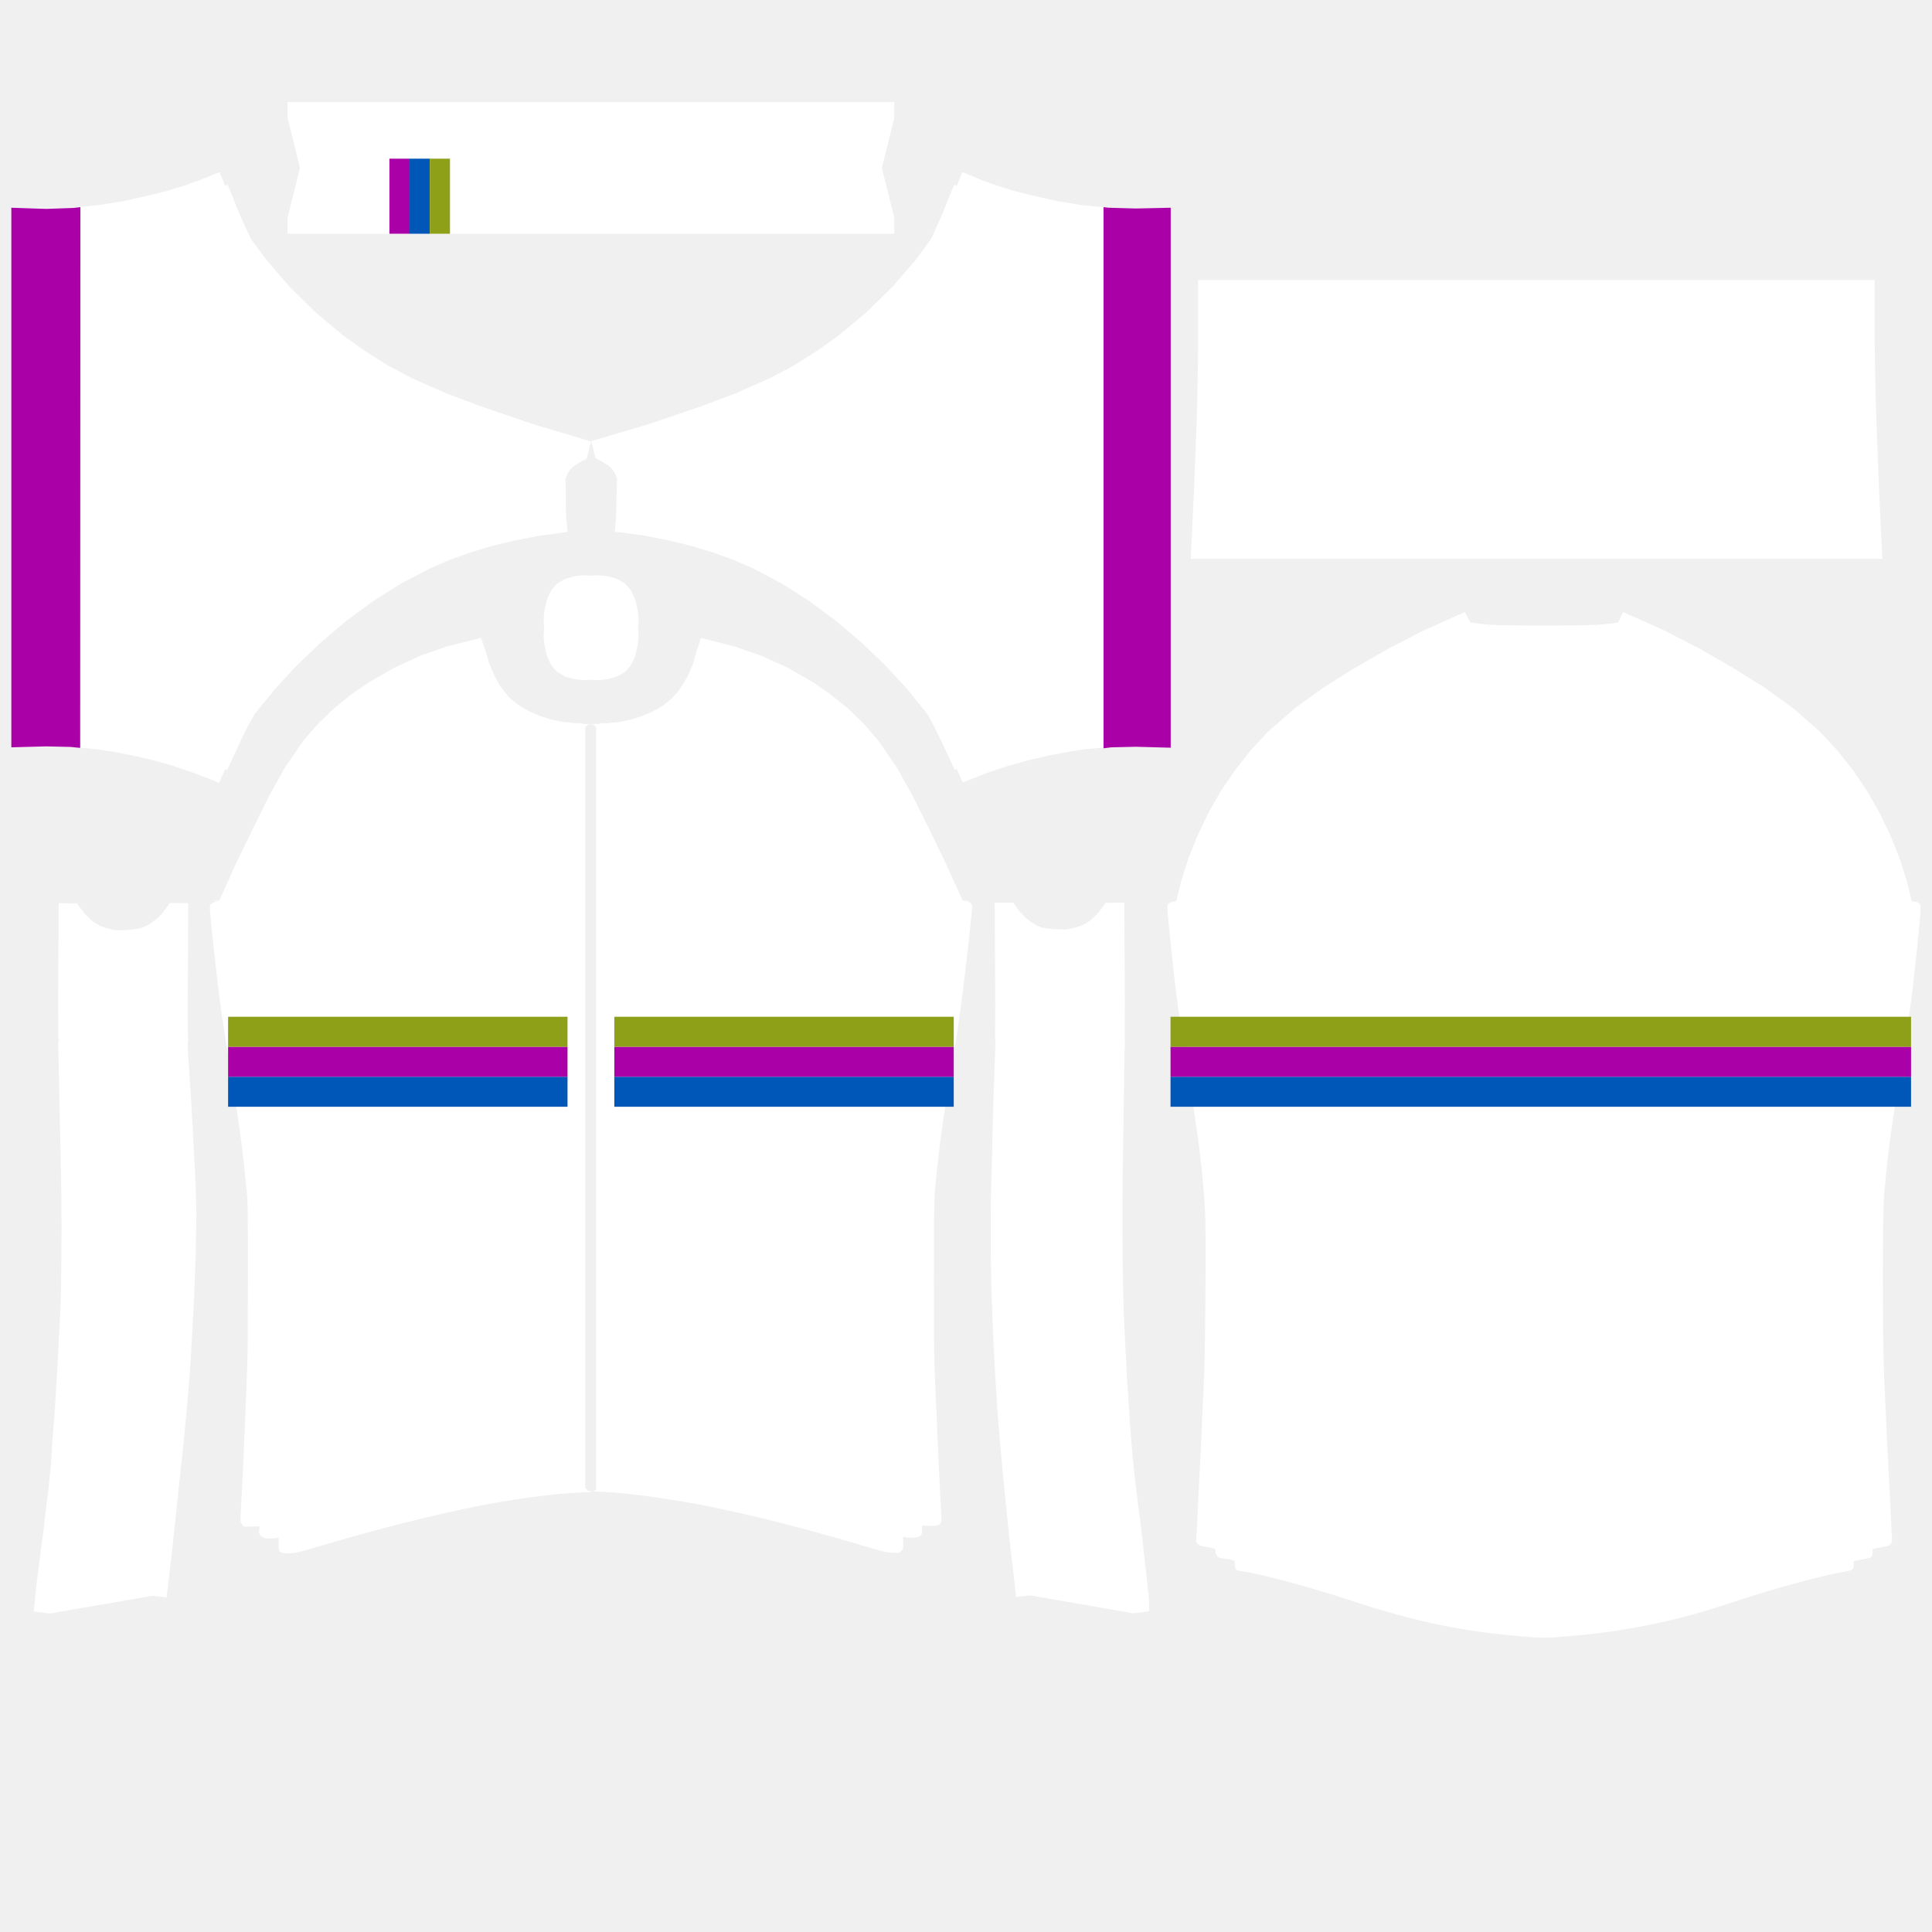
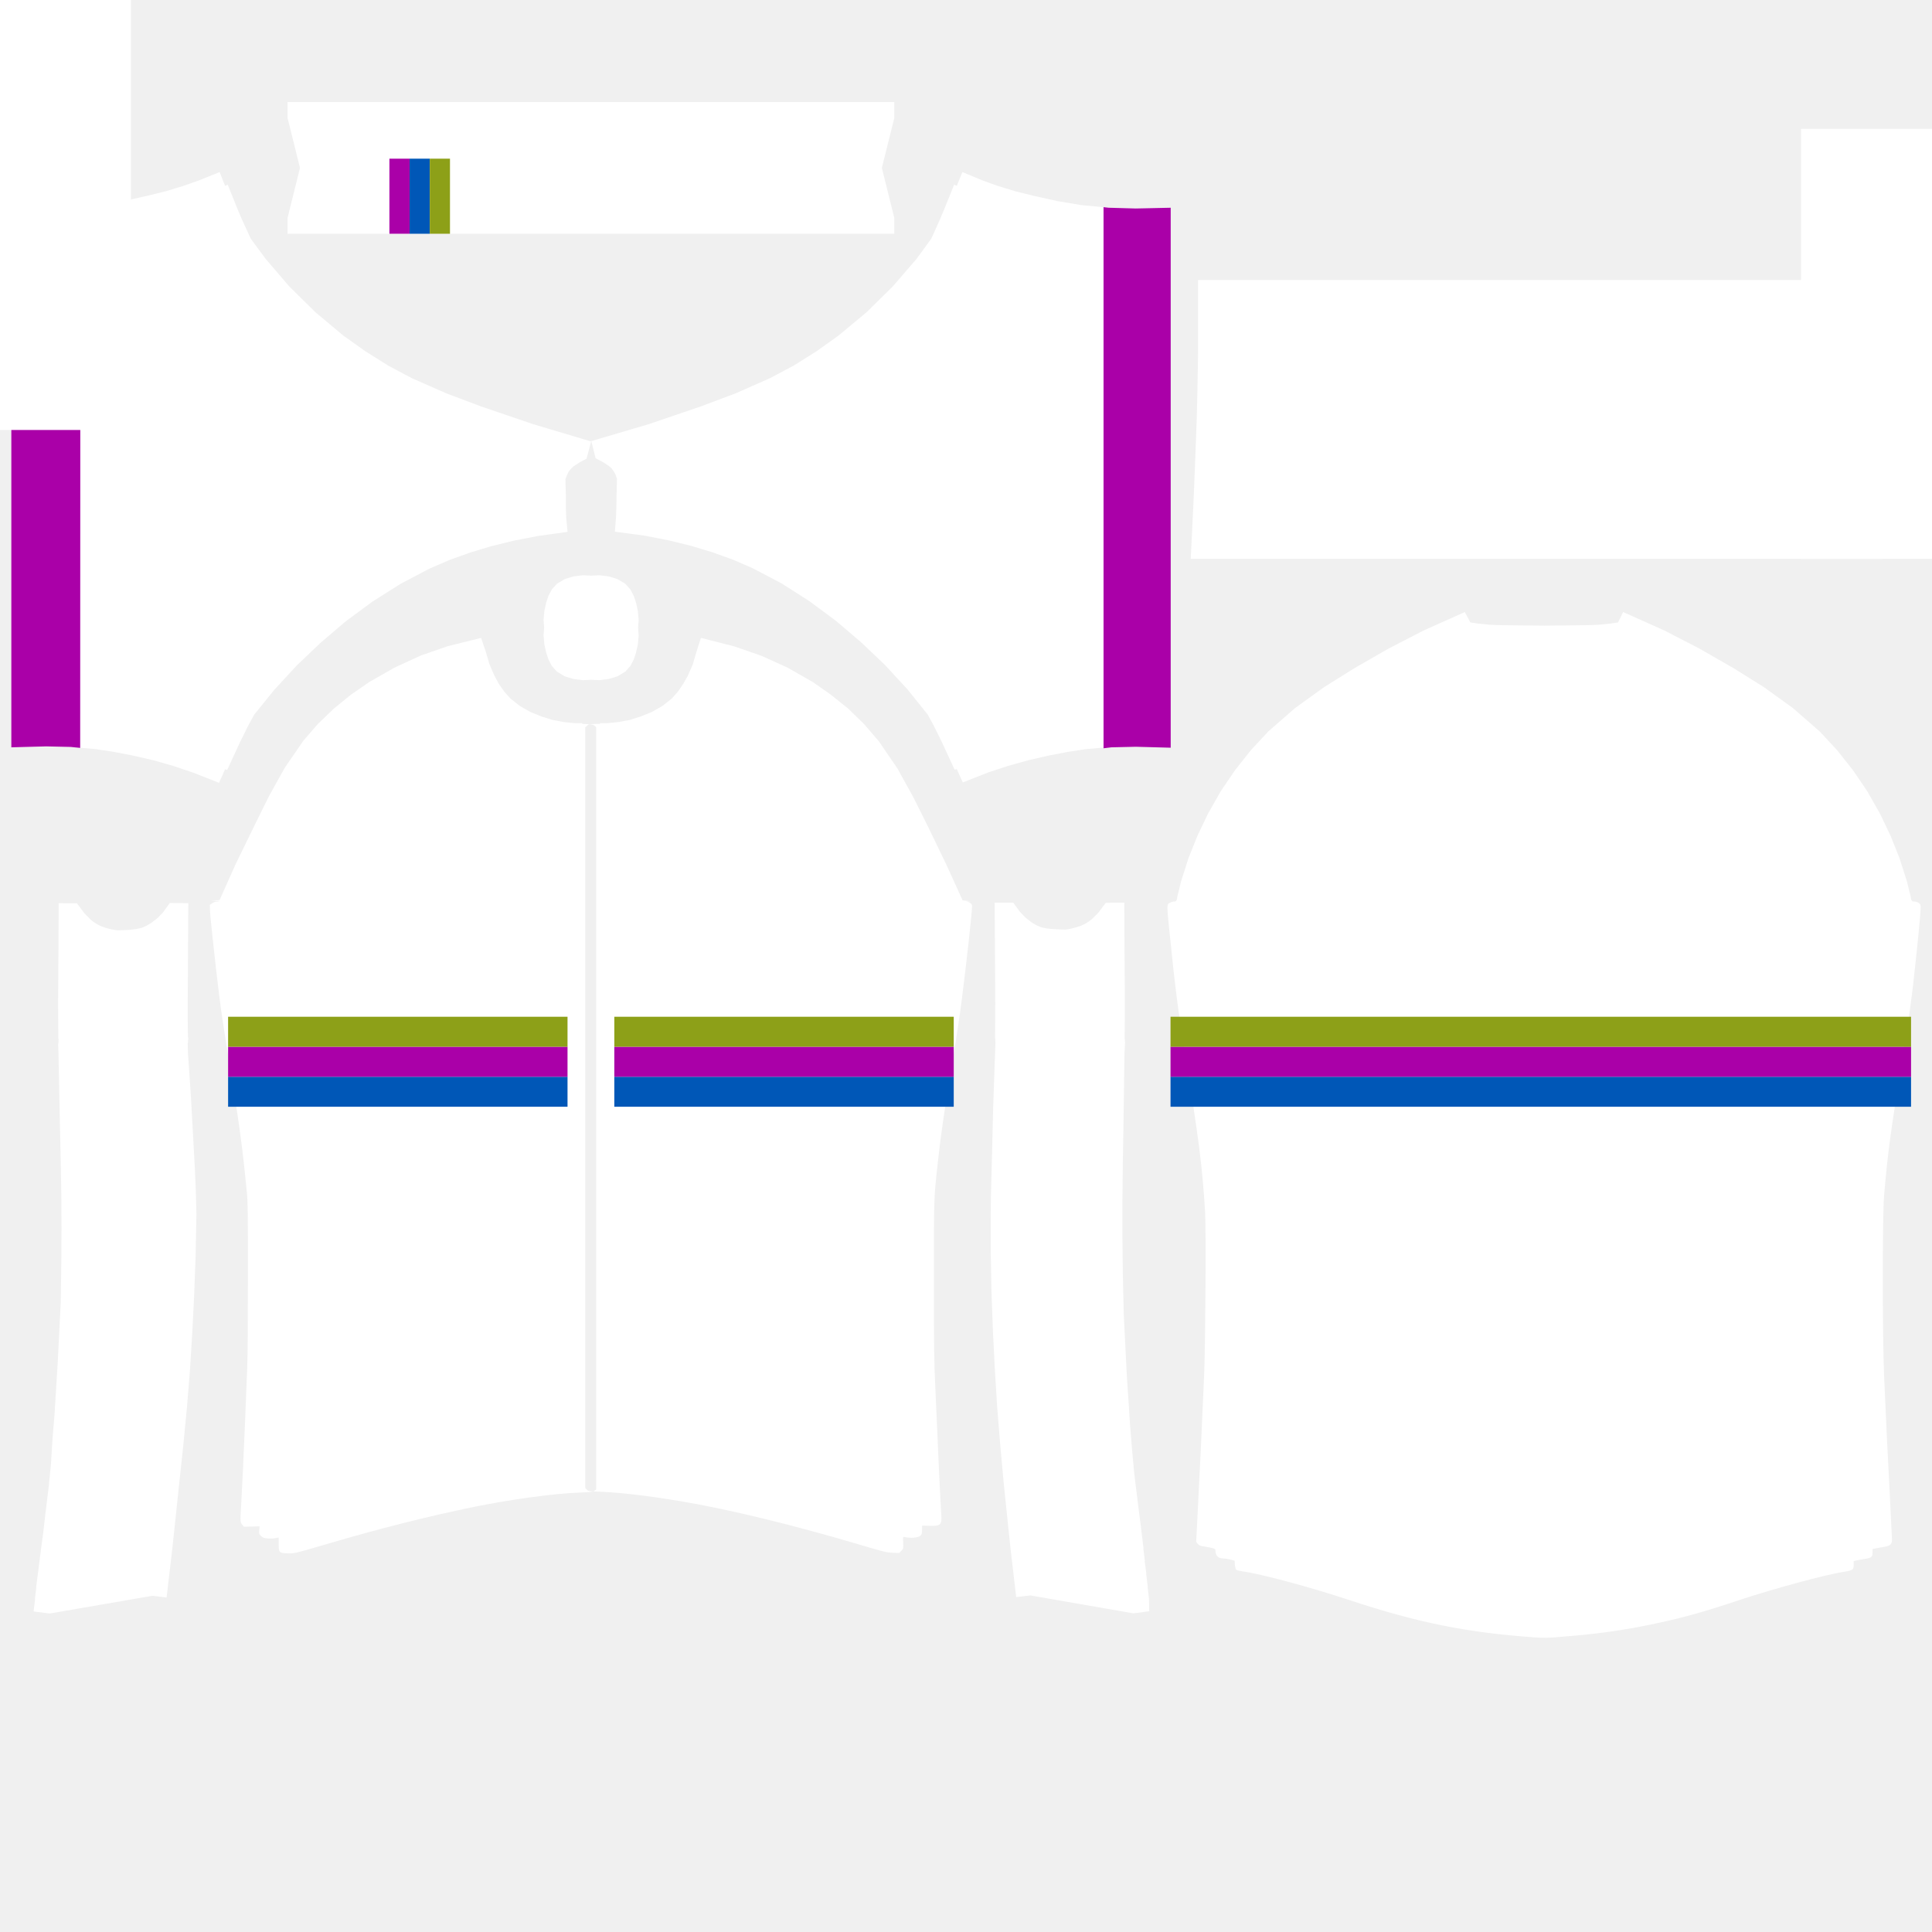
<svg xmlns="http://www.w3.org/2000/svg" version="1.1" id="Layer_1" x="0px" y="0px" viewBox="0 0 1024 1024" style="enable-background:new 0 0 1024 1024;" xml:space="preserve">
  <style type="text/css">
	.st0{fill:#FFFFFF;}
	.st1{fill:#0057B7;}
	.st2{fill:#AA00A8;}
	.st3{fill:#8DA018;}
</style>
-   <path id="base" class="st0" d="M515.2,479.9c0.3,1.2-3.2,32.9-5.4,49.6c-1.2,9.5-2.2,16.3-5.8,38.1c-4,24.5-5.3,34-6.9,48.1  c-2.2,20-2.1,18.1-2.1,61.9c0,36.3,0,42.4,0.8,59.1c1.4,32.9,2.6,58.7,3.1,66.1c0.4,5.5-0.4,6.1-6.4,5.9l-3.8-0.1v2.2  c0,1.9-0.1,2.4-0.8,3.1c-1.2,1.2-5.6,1.5-8.8,0.7c-0.5-0.1-0.5,0.4-0.4,3.1c0.1,3.2,0.1,3.2-1,4.3l-1.1,1.1L473,823  c-3.3-0.2-4.5-0.5-15.7-3.8c-35.8-10.7-71.6-19.4-96.4-23.5c-17.4-2.9-30.9-4.5-41.7-5c-2.2-0.1-3.7-0.2-4.9-0.2  c0.3-0.1,0.5-0.2,0.8-0.4l0.9-0.7v-404l-0.9-0.8c-0.5-0.4-1.1-0.6-2.6-0.7c0.6-0.1,1.6-0.2,3.4-0.2c0.7,0,1.4,0,2.1,0v-0.4h3.9  l5.9-0.6l5.9-1.1l5.8-1.8l6.1-2.5l5.6-3.2l4.9-3.9l3.2-3.6l2.8-4.1l2.5-4.4l2.6-6l1.9-6.5l2.4-7.5l17.7,4.5l14.4,5l13.9,6.3  l13.3,7.6l9.7,6.8l9.2,7.4l8.4,8.2l7.7,9l9.8,14.3l8.4,15.2l7.7,15.4l9.9,20.5l8.6,18.9l4.6,0.5h-2.6  C513.6,478,515,478.9,515.2,479.9z M311,789.5l-0.8-0.9V385.5l1-0.9c0.4-0.4,0.7-0.6,1.3-0.7c-0.9-0.1-2.1-0.2-3.9-0.2v-0.4h-3.9  l-5.9-0.6l-5.9-1.1l-5.8-1.8l-6.1-2.5l-5.6-3.2l-4.9-3.9l-3.2-3.6l-2.9-4.1L262,358l-2.6-6l-1.9-6.5l-2.5-7.4l-17.7,4.4l-14.4,5  l-13.9,6.4l-13.3,7.6l-9.7,6.7l-9.1,7.4l-8.5,8.2l-7.7,8.9l-9.8,14.3l-8.4,15.1l-7.6,15.4l-10,20.5l-8.5,19l-4.6,0.5h4.6  c0,0.1-0.1,0.1-0.1,0.1c-0.2,0.1-0.9,0.3-1.6,0.3c-0.7,0-1.6,0.4-2.3,0.9l-1.2,0.8l0.1,3c0.1,3.6,3.5,34.4,5.2,47.6  c1.3,9.8,2.6,18.2,6.4,41.6c4.2,25.7,5.9,39.1,7.9,59.8c0.6,6.1,0.6,11.1,0.6,45.1c0,25.5-0.1,41.8-0.4,49  c-0.2,5.9-0.8,18.4-1.1,27.5c-0.8,19.2-1.6,36.6-2.1,44.8c-0.5,8.5-0.5,8.8,0.6,10.1l0.9,1.1l4.1-0.1l4.2-0.1l-0.2,2  c-0.2,1.9-0.1,2.1,0.9,3.1c0.9,0.8,1.4,1.1,3.4,1.3c1.2,0.1,3.1,0.1,4.1-0.1l1.9-0.4v3.3c0,4.7,0.2,4.9,4.6,5.1  c3.8,0.1,3.4,0.2,21.9-5.2c27.9-8.2,52.7-14.4,76.9-19.4c19.2-3.9,42.2-7.1,56-7.6c4.7-0.2,6.3-0.3,7.2-0.6  C311.7,790.3,311.6,790.1,311,789.5z M1017.9,479.8c-0.2-1.1-1.9-2-3.6-2c-0.8,0-1.1-0.2-1.6-1.7h0.2l-2.2-9l-3.9-12.2l-4.8-12  l-5.6-11.7l-6.7-11.8l-7.6-11.2l-8.4-10.6l-9.2-9.9l-14.2-12.4l-15.4-11.1l-16-10l-18.1-10.4l-18.6-9.6l-21.9-9.8l-2.7,5.5l-4.1,0.6  l-5.8,0.6l-4.6,0.2l-4.6,0.1l-9.8,0.1l-10.2,0.1l-10.2-0.1l-9.9-0.1l-4.6-0.1l-4.6-0.2l-5.8-0.6l-4.1-0.6l-2.9-5.5l-21.9,9.8  l-18.6,9.6l-18.1,10.4l-16,10l-15.4,11.1l-14.2,12.4l-9.2,9.9l-8.4,10.6l-7.6,11.2l-6.7,11.8l-5.6,11.7l-4.8,12l-3.9,12.2l-2.2,9  h0.2c-0.5,1.5-0.8,1.7-1.5,1.7c-1.3,0-3.1,0.8-3.4,1.4c-0.6,1.1-0.4,3.8,0.8,15.1c2.8,28.2,4.5,41.1,8,63  c7.7,47.9,9.2,59.8,10.8,84.5c0.6,9.1,0.2,70.4-0.5,87.4c-1.6,36.1-1.9,43.4-3.6,76.2l-0.6,11.8l0.8,1c0.6,0.8,1.2,1.1,2.5,1.3  c5.9,1,6.9,1.3,6.9,2.1c0,2.9,1.4,4.4,4,4.4c0.8,0,2.4,0.2,3.8,0.6l2.4,0.6l0.1,2.1c0.1,1.2,0.4,2.4,0.7,2.7s1.8,0.6,3.6,0.9  c8.9,1.1,36.6,8.6,56.2,15.1c35.8,11.9,62.4,17.3,97.8,19.8c6,0.4,7.3,0.4,16.4-0.4c16.6-1.3,31.1-3.3,45.4-6.3  c15.7-3.2,27.4-6.4,46.9-12.9c18-6,46.3-13.7,55.8-15.1c4.8-0.8,5.2-1.1,5.2-3.8v-1.9l1.8-0.4c1.1-0.2,3-0.6,4.4-0.8  c3.2-0.5,3.8-1,3.8-3.3V821l2.1-0.4c1.1-0.2,3.1-0.6,4.3-0.8c2.8-0.4,3.9-1.4,3.9-3.6c0-0.8-0.6-11.9-1.2-24.8  c-1.2-22.5-1.6-30.9-3-62.4c-0.9-21.4-0.9-84.7,0-95.3c1.9-21.8,3.2-32.3,8.7-65.7c4.6-28.8,6.2-40.2,8.4-61.8  C1017.5,489,1018.2,481,1017.9,479.8z M545.2,402.9l10.9-2.5l9.9-1.9l9.9-1.5l12.9-1.1l13-0.3l18.5,0.5v-286l-18.5,0.4l-14.4-0.4  l-14.3-1.4l-12.6-2.1l-12.6-2.8l-9.7-2.4l-9.5-2.9l-7.8-2.8l-10.8-4.5l-3,7.3l-1.4-0.6l-5.4,13.4l-2.2,5.2l-2.6,5.8l-1.9,4.2  l-7.8,10.7l-12.6,14.6l-13.8,13.6l-14.9,12.4l-11.6,8.3l-12.1,7.6l-12.6,6.7l-18.1,8l-18.6,7l-27.3,9.3l-30.8,9.1l2.3,9.1l3.5,1.8  l1.9,1.2l1.8,1.2l1.4,1.3l1,1.4l0.9,1.6l0.8,2.3l-0.1,4.9l-0.1,3.3l-0.1,6.7l-0.2,5.4l-0.6,7.8l15.7,2.1l12.4,2.4l12.3,3l11.2,3.4  l10.9,3.9l10.6,4.6l15.4,8.1l14.7,9.4L443,329l13.4,11.4l12.7,12.1l11.9,12.9l10.6,13.2l0.2,0.3l3.4,6.3l3.9,7.9L506,408l1.1-0.4  l3.2,7.1l13.5-5.3l10.6-3.5L545.2,402.9z M37.5,395.9l12.9,1.1l9.9,1.5l9.9,1.9l10.9,2.5L92,406l10.6,3.6l13.5,5.3l3.2-7.2l1.1,0.4  l6.9-14.9l3.9-7.9l3.4-6.3l0.2-0.3l10.6-13.1l11.9-12.9l12.7-12.1l13.4-11.4l14.1-10.4l14.7-9.3l15.4-8.1l10.6-4.6l10.9-3.9  l11.2-3.4l12.3-3l12.4-2.4l15.8-2.2l-0.7-7.8l-0.2-5.4V262l-0.1-3.2l-0.1-4.9l0.9-2.3l0.8-1.6l1-1.3l1.4-1.4l1.8-1.2l1.9-1.2  l3.4-1.8l2.4-9.1l-30.8-9.2l-27.3-9.3l-18.6-7l-18.2-8l-12.6-6.7l-12.1-7.6l-11.7-8.3l-14.8-12.4l-13.8-13.6l-12.6-14.7l-7.9-10.7  l-1.9-4.2l-2.7-5.8l-2.2-5.2l-5.4-13.4l-1.4,0.6l-2.9-7.3l-10.9,4.4l-7.9,2.8l-9.5,2.9l-9.7,2.4l-12.5,2.8l-12.7,2.1L38.9,110  l-14.4,0.4L6,110.1v286l18.5-0.5L37.5,395.9z M474,115.5L467.4,89l6.6-26.5v-8.4H152.4v8.4L159,89l-6.6,26.5v8.4H474V115.5z   M338.1,324l-1-4.6l-1.2-3.6l-1.8-3.4l-2.7-3l-4.2-2.5l-4.6-1.4l-4.9-0.6l-4.4,0.2l-4.4-0.2l-4.9,0.6l-4.6,1.4l-4.2,2.5l-2.7,3  l-1.8,3.4l-1.2,3.6l-1,4.6l-0.4,4.6l0.3,4.1l-0.3,4.1l0.4,4.6l1,4.6l1.2,3.6l1.8,3.4l2.7,3l4.2,2.5l4.6,1.4l4.9,0.6l4.4-0.2l4.4,0.2  l4.9-0.6l4.6-1.4l4.2-2.5l2.7-3l1.8-3.4l1.2-3.6l1-4.6l0.4-4.6l-0.3-4.1l0.3-4.1L338.1,324z M997.7,296.2l-0.8-15.9l-0.3-6.6l-0.3-6  l-0.3-6.8l-0.9-22.8l-0.6-16.4l-0.4-12l-0.3-16.1l-0.1-7.7l-0.1-6.7v-30.8H635v30.8v6.7l-0.1,7.7l-0.3,16.1l-0.3,12l-0.6,16.4  l-0.9,22.8l-0.3,6.8l-0.3,6l-0.3,6.6l-0.8,15.9h309.7H997.7z M609,847.4l-0.8-6.6h0.1l-0.8-6.7h0.1l-0.9-6.7h0.1l-0.8-6.6h0.1  l-1.5-12.4l-1.1-8.6l-0.9-7.3l-1.2-9.6l-0.4-3.8l-0.9-9.8l-1.1-13.4l-1.8-27.6l-1.6-31.9l-0.5-22.8l-0.2-18.4v-18.4l0.2-18.5  l0.3-18.4l0.6-41.7l0.3-5.5l-0.2-2.4l0.1-19l-0.1-17.1l-0.1-13.9l-0.1-21.9l-9.8,0.1l-3.9,5.2l-3.3,3.3l-1.8,1.4l-1.9,1.2l-2.1,1  l-2.4,0.8l-3,0.8l-2.9,0.5l-3.3-0.1l-3.6-0.2l-3.1-0.3l-2.9-0.6l-2.6-1.1l-2.5-1.5l-3.3-2.6l-2.9-3l-3.6-4.9h-9.8l0.1,18.2l0.1,16.1  l0.1,19l-0.1,18l0.2,2.9l-1.2,34.3l-0.6,24.6l-0.6,22.6l-0.1,14.5v14.5l0.4,21.6l0.8,21.6l1,19.6l1.2,19.6l1.6,19.8l1.8,19.8  l2.3,22.4l0.2,1.9l0.5,4.7l0.2,2l0.5,4.7l3,25.7l7.5-0.9l54.6,9.5l8.4-1.1L609,847.4L609,847.4z M103.3,619.6l-1-18.2l-1.1-19.9  l-1.6-23.8l-0.1-4.6l0.1-0.4l0.2-2.8h-0.2l-0.1-9.6v-8.4l0.1-19l0.1-16.1l0.1-18.1l-9.8-0.1l-3.6,5l-2.9,3l-3.4,2.6l-2.5,1.5  l-2.6,1.1l-2.8,0.6l-3.2,0.4l-3.6,0.2l-3.3,0.1l-2.9-0.5l-3.1-0.8l-2.3-0.8l-2.1-1l-1.9-1.2l-1.8-1.4l-3.3-3.4l-3.9-5.2l-9.7-0.1  L31,500.6l-0.1,14l-0.1,17l0.1,19l0.2,0.1l-0.2,2.4l0.1,0.1l-0.2-0.1l0.2,5.4l0.8,39.7l0.4,17.6l0.3,17.6l0.1,17.6l-0.1,17.5  l-0.3,21.7l-1.6,31.9l-1.7,27.6l-1.1,13.4l-0.8,13l-1.2,12L24,802.9l-1.1,9.6l-1,7.3l-1.1,8.7l-1.6,12.4h0.1l-0.8,6.6h0.1l-0.8,6.6  l8.5,1.1l54.5-9.4l7.5,0.9l3-25.6l0.5-4.7l0.2-1.9l0.5-4.7l0.2-1.9l0.5-4.7l0.2-1.9l0.5-4.7l0.2-2l0.5-4.7l0.2-1.9l2.4-22.4  l1.9-19.8l1.6-19.8l1.2-19.6l1-19.6l0.8-21.6l0.4-21.7l-0.3-12.1L103.3,619.6z" />
-   <path id="stripe-3" class="st1" d="M227.8,123.9h-10.7V84.1h10.7V123.9z M120.9,570.7v15.9h179.9v-15.9H120.9z M325.6,570.7v15.9  h179.9v-15.9H325.6z M620.4,570.7v15.9h392.5v-15.9H620.4z" />
-   <path id="stripe-2" class="st2" d="M217.1,123.9h-10.7V84.1h10.7V123.9z M24.5,110.7L6,110.1v286l18.5-0.5l13,0.3l5,0.5l0.1-286.6  l-3.7,0.4L24.5,110.7z M620.5,110.1l-18.5,0.4l-14.4-0.4l-2.7-0.3v286.8l4.1-0.5l13-0.3l18.5,0.5V110.1z M120.9,554.8v15.9h179.9  v-15.9H120.9z M325.6,554.8v15.9h179.9v-15.9H325.6z M620.4,554.8v15.9h392.5v-15.9H620.4z" />
-   <path id="stripe-1" class="st3" d="M238.5,123.9h-10.7V84.1h10.7V123.9z M120.9,554.8h179.9v-15.9H120.9V554.8z M325.6,554.8h179.9  v-15.9H325.6V554.8z M620.4,538.9v15.9h392.5v-15.9H620.4z" />
+   <g>
+     <path id="base" class="st0" d="M515.2,479.9c0.3,1.2-3.2,32.9-5.4,49.6c-1.2,9.5-2.2,16.3-5.8,38.1c-4,24.5-5.3,34-6.9,48.1   c-2.2,20-2.1,18.1-2.1,61.9c0,36.3,0,42.4,0.8,59.1c1.4,32.9,2.6,58.7,3.1,66.1c0.4,5.5-0.4,6.1-6.4,5.9l-3.8-0.1v2.2   c0,1.9-0.1,2.4-0.8,3.1c-1.2,1.2-5.6,1.5-8.8,0.7c-0.5-0.1-0.5,0.4-0.4,3.1c0.1,3.2,0.1,3.2-1,4.3l-1.1,1.1L473,823   c-3.3-0.2-4.5-0.5-15.7-3.8c-35.8-10.7-71.6-19.4-96.4-23.5c-17.4-2.9-30.9-4.5-41.7-5c-2.2-0.1-3.7-0.2-4.9-0.2   c0.3-0.1,0.5-0.2,0.8-0.4l0.9-0.7v-404l-0.9-0.8c-0.5-0.4-1.1-0.6-2.6-0.7c0.6-0.1,1.6-0.2,3.4-0.2c0.7,0,1.4,0,2.1,0v-0.4h3.9   l5.9-0.6l5.9-1.1l5.8-1.8l6.1-2.5l5.6-3.2l4.9-3.9l3.2-3.6l2.8-4.1l2.5-4.4l2.6-6l1.9-6.5l2.4-7.5l17.7,4.5l14.4,5l13.9,6.3   l13.3,7.6l9.7,6.8l9.2,7.4l8.4,8.2l7.7,9l9.8,14.3l8.4,15.2l7.7,15.4l9.9,20.5l8.6,18.9l4.6,0.5h-2.6   C513.6,478,515,478.9,515.2,479.9z M311,789.5l-0.8-0.9V385.5l1-0.9c0.4-0.4,0.7-0.6,1.3-0.7c-0.9-0.1-2.1-0.2-3.9-0.2v-0.4h-3.9   l-5.9-0.6l-5.9-1.1l-5.8-1.8l-6.1-2.5l-5.6-3.2l-4.9-3.9l-3.2-3.6l-2.9-4.1L262,358l-2.6-6l-1.9-6.5l-2.5-7.4l-17.7,4.4l-14.4,5   l-13.9,6.4l-13.3,7.6l-9.7,6.7l-9.1,7.4l-8.5,8.2l-7.7,8.9l-9.8,14.3l-8.4,15.1l-7.6,15.4l-10,20.5l-8.5,19l-4.6,0.5h4.6   c0,0.1-0.1,0.1-0.1,0.1c-0.2,0.1-0.9,0.3-1.6,0.3c-0.7,0-1.6,0.4-2.3,0.9l-1.2,0.8l0.1,3c0.1,3.6,3.5,34.4,5.2,47.6   c1.3,9.8,2.6,18.2,6.4,41.6c4.2,25.7,5.9,39.1,7.9,59.8c0.6,6.1,0.6,11.1,0.6,45.1c0,25.5-0.1,41.8-0.4,49   c-0.2,5.9-0.8,18.4-1.1,27.5c-0.8,19.2-1.6,36.6-2.1,44.8c-0.5,8.5-0.5,8.8,0.6,10.1l0.9,1.1l4.1-0.1l4.2-0.1l-0.2,2   c-0.2,1.9-0.1,2.1,0.9,3.1c0.9,0.8,1.4,1.1,3.4,1.3c1.2,0.1,3.1,0.1,4.1-0.1l1.9-0.4v3.3c0,4.7,0.2,4.9,4.6,5.1   c3.8,0.1,3.4,0.2,21.9-5.2c27.9-8.2,52.7-14.4,76.9-19.4c19.2-3.9,42.2-7.1,56-7.6c4.7-0.2,6.3-0.3,7.2-0.6   C311.7,790.3,311.6,790.1,311,789.5z M1017.9,479.8c-0.2-1.1-1.9-2-3.6-2c-0.8,0-1.1-0.2-1.6-1.7h0.2l-2.2-9l-3.9-12.2l-4.8-12   l-5.6-11.7l-6.7-11.8l-7.6-11.2l-8.4-10.6l-9.2-9.9l-14.2-12.4l-15.4-11.1l-16-10l-18.1-10.4l-18.6-9.6l-21.9-9.8l-2.7,5.5   l-4.1,0.6l-5.8,0.6l-4.6,0.2l-4.6,0.1l-9.8,0.1l-10.2,0.1l-10.2-0.1l-9.9-0.1l-4.6-0.1l-4.6-0.2l-5.8-0.6l-4.1-0.6l-2.9-5.5   l-21.9,9.8l-18.6,9.6l-18.1,10.4l-16,10l-15.4,11.1l-14.2,12.4l-9.2,9.9l-8.4,10.6l-7.6,11.2l-6.7,11.8l-5.6,11.7l-4.8,12   l-3.9,12.2l-2.2,9h0.2c-0.5,1.5-0.8,1.7-1.5,1.7c-1.3,0-3.1,0.8-3.4,1.4c-0.6,1.1-0.4,3.8,0.8,15.1c2.8,28.2,4.5,41.1,8,63   c7.7,47.9,9.2,59.8,10.8,84.5c0.6,9.1,0.2,70.4-0.5,87.4c-1.6,36.1-1.9,43.4-3.6,76.2l-0.6,11.8l0.8,1c0.6,0.8,1.2,1.1,2.5,1.3   c5.9,1,6.9,1.3,6.9,2.1c0,2.9,1.4,4.4,4,4.4c0.8,0,2.4,0.2,3.8,0.6l2.4,0.6l0.1,2.1c0.1,1.2,0.4,2.4,0.7,2.7s1.8,0.6,3.6,0.9   c8.9,1.1,36.6,8.6,56.2,15.1c35.8,11.9,62.4,17.3,97.8,19.8c6,0.4,7.3,0.4,16.4-0.4c16.6-1.3,31.1-3.3,45.4-6.3   c15.7-3.2,27.4-6.4,46.9-12.9c18-6,46.3-13.7,55.8-15.1c4.8-0.8,5.2-1.1,5.2-3.8v-1.9l1.8-0.4c1.1-0.2,3-0.6,4.4-0.8   c3.2-0.5,3.8-1,3.8-3.3V821l2.1-0.4c1.1-0.2,3.1-0.6,4.3-0.8c2.8-0.4,3.9-1.4,3.9-3.6c0-0.8-0.6-11.9-1.2-24.8   c-1.2-22.5-1.6-30.9-3-62.4c-0.9-21.4-0.9-84.7,0-95.3c1.9-21.8,3.2-32.3,8.7-65.7c4.6-28.8,6.2-40.2,8.4-61.8   C1017.5,489,1018.2,481,1017.9,479.8z M545.2,402.9l10.9-2.5l9.9-1.9l9.9-1.5l12.9-1.1l13-0.3l18.5,0.5v-286l-18.5,0.4l-14.4-0.4   l-14.3-1.4l-12.6-2.1l-12.6-2.8l-9.7-2.4l-9.5-2.9l-7.8-2.8l-10.8-4.5l-3,7.3l-1.4-0.6l-5.4,13.4l-2.2,5.2l-2.6,5.8l-1.9,4.2   l-7.8,10.7l-12.6,14.6l-13.8,13.6l-14.9,12.4l-11.6,8.3l-12.1,7.6l-12.6,6.7l-18.1,8l-18.6,7l-27.3,9.3l-30.8,9.1l2.3,9.1l3.5,1.8   l1.9,1.2l1.8,1.2l1.4,1.3l1,1.4l0.9,1.6l0.8,2.3l-0.1,4.9l-0.1,3.3l-0.1,6.7l-0.2,5.4l-0.6,7.8l15.7,2.1l12.4,2.4l12.3,3l11.2,3.4   l10.9,3.9l10.6,4.6l15.4,8.1l14.7,9.4L443,329l13.4,11.4l12.7,12.1l11.9,12.9l10.6,13.2l0.2,0.3l3.4,6.3l3.9,7.9L506,408l1.1-0.4   l3.2,7.1l13.5-5.3l10.6-3.5L545.2,402.9z M37.5,395.9l12.9,1.1l9.9,1.5l9.9,1.9l10.9,2.5L92,406l10.6,3.6l13.5,5.3l3.2-7.2l1.1,0.4   l6.9-14.9l3.9-7.9l3.4-6.3l0.2-0.3l10.6-13.1l11.9-12.9l12.7-12.1l13.4-11.4l14.1-10.4l14.7-9.3l15.4-8.1l10.6-4.6l10.9-3.9   l11.2-3.4l12.3-3l12.4-2.4l15.8-2.2l-0.7-7.8l-0.2-5.4V262l-0.1-3.2l-0.1-4.9l0.9-2.3l0.8-1.6l1-1.3l1.4-1.4l1.8-1.2l1.9-1.2   l3.4-1.8l2.4-9.1l-30.8-9.2l-27.3-9.3l-18.6-7l-18.2-8l-12.6-6.7l-12.1-7.6l-11.7-8.3l-14.8-12.4l-13.8-13.6l-12.6-14.7l-7.9-10.7   l-1.9-4.2l-2.7-5.8l-2.2-5.2l-5.4-13.4l-1.4,0.6l-2.9-7.3l-10.9,4.4l-7.9,2.8l-9.5,2.9l-9.7,2.4l-12.5,2.8l-12.7,2.1L38.9,110   l-14.4,0.4L6,110.1v286l18.5-0.5L37.5,395.9z M474,115.5L467.4,89l6.6-26.5v-8.4H152.4v8.4L159,89l-6.6,26.5v8.4H474V115.5z    M338.1,324l-1-4.6l-1.2-3.6l-1.8-3.4l-2.7-3l-4.2-2.5l-4.6-1.4l-4.9-0.6l-4.4,0.2l-4.4-0.2l-4.9,0.6l-4.6,1.4l-4.2,2.5l-2.7,3   l-1.8,3.4l-1.2,3.6l-1,4.6l-0.4,4.6l0.3,4.1l-0.3,4.1l0.4,4.6l1,4.6l1.2,3.6l1.8,3.4l2.7,3l4.2,2.5l4.6,1.4l4.9,0.6l4.4-0.2   l4.4,0.2l4.9-0.6l4.6-1.4l4.2-2.5l2.7-3l1.8-3.4l1.2-3.6l1-4.6l0.4-4.6l-0.3-4.1l0.3-4.1L338.1,324z M997.7,296.2l-0.8-15.9   l-0.3-6.6l-0.3-6l-0.3-6.8l-0.9-22.8l-0.6-16.4l-0.4-12l-0.3-16.1l-0.1-7.7l-0.1-6.7v-30.8H635v30.8v6.7l-0.1,7.7l-0.3,16.1   l-0.3,12l-0.6,16.4l-0.9,22.8l-0.3,6.8l-0.3,6l-0.3,6.6l-0.8,15.9h309.7H997.7z M609,847.4l-0.8-6.6h0.1l-0.8-6.7h0.1l-0.9-6.7h0.1   l-0.8-6.6h0.1l-1.5-12.4l-1.1-8.6l-0.9-7.3l-1.2-9.6l-0.4-3.8l-0.9-9.8l-1.1-13.4l-1.8-27.6l-1.6-31.9l-0.5-22.8l-0.2-18.4v-18.4   l0.2-18.5l0.3-18.4l0.6-41.7l0.3-5.5l-0.2-2.4l0.1-19l-0.1-17.1l-0.1-13.9l-0.1-21.9l-9.8,0.1l-3.9,5.2l-3.3,3.3l-1.8,1.4l-1.9,1.2   l-2.1,1l-2.4,0.8l-3,0.8l-2.9,0.5l-3.3-0.1l-3.6-0.2l-3.1-0.3l-2.9-0.6l-2.6-1.1l-2.5-1.5l-3.3-2.6l-2.9-3l-3.6-4.9h-9.8l0.1,18.2   l0.1,16.1l0.1,19l-0.1,18l0.2,2.9l-1.2,34.3l-0.6,24.6l-0.6,22.6l-0.1,14.5v14.5l0.4,21.6l0.8,21.6l1,19.6l1.2,19.6l1.6,19.8   l1.8,19.8l2.3,22.4l0.2,1.9l0.5,4.7l0.2,2l0.5,4.7l3,25.7l7.5-0.9l54.6,9.5l8.4-1.1L609,847.4L609,847.4z M103.3,619.6l-1-18.2   l-1.1-19.9l-1.6-23.8l-0.1-4.6l0.1-0.4l0.2-2.8h-0.2l-0.1-9.6v-8.4l0.1-19l0.1-16.1l0.1-18.1l-9.8-0.1l-3.6,5l-2.9,3l-3.4,2.6   l-2.5,1.5l-2.6,1.1l-2.8,0.6l-3.2,0.4l-3.6,0.2l-3.3,0.1l-2.9-0.5l-3.1-0.8l-2.3-0.8l-2.1-1l-1.9-1.2l-1.8-1.4l-3.3-3.4l-3.9-5.2   l-9.7-0.1L31,500.6l-0.1,14l-0.1,17l0.1,19l0.2,0.1l-0.2,2.4l0.1,0.1l-0.2-0.1l0.2,5.4l0.8,39.7l0.4,17.6l0.3,17.6l0.1,17.6   l-0.1,17.5l-0.3,21.7l-1.6,31.9l-1.7,27.6l-1.1,13.4l-0.8,13l-1.2,12L24,802.9l-1.1,9.6l-1,7.3l-1.1,8.7l-1.6,12.4h0.1l-0.8,6.6   h0.1l-0.8,6.6l8.5,1.1l54.5-9.4l7.5,0.9l3-25.6l0.5-4.7l0.2-1.9l0.5-4.7l0.2-1.9l0.5-4.7l0.2-1.9l0.5-4.7l0.2-2l0.5-4.7l0.2-1.9   l2.4-22.4l1.9-19.8l1.6-19.8l1.2-19.6l1-19.6l0.8-21.6l0.4-21.7l-0.3-12.1L103.3,619.6z" />
+     <path id="stripe-3" class="st1" d="M227.8,123.9h-10.7V84.1h10.7V123.9z M120.9,570.7v15.9h179.9v-15.9H120.9z M325.6,570.7v15.9   h179.9v-15.9H325.6z M620.4,570.7v15.9h392.5v-15.9H620.4z" />
+     <path id="stripe-2" class="st2" d="M217.1,123.9h-10.7V84.1h10.7V123.9z M24.5,110.7L6,110.1v286l18.5-0.5l13,0.3l5,0.5l0.1-286.6   l-3.7,0.4L24.5,110.7z M620.5,110.1l-18.5,0.4l-14.4-0.4l-2.7-0.3v286.8l4.1-0.5l13-0.3l18.5,0.5V110.1z M120.9,554.8v15.9h179.9   v-15.9H120.9z M325.6,554.8v15.9h179.9v-15.9H325.6z M620.4,554.8v15.9h392.5v-15.9H620.4z" />
+     <path id="stripe-1" class="st3" d="M238.5,123.9h-10.7V84.1h10.7V123.9z M120.9,554.8h179.9v-15.9H120.9V554.8z M325.6,554.8h179.9   v-15.9H325.6V554.8z M620.4,538.9v15.9h392.5v-15.9H620.4z" />
+     <rect class="st0" width="69.4" height="227.9" />
+     <rect x="954.6" y="68.3" class="st0" width="69.4" height="227.9" />
+   </g>
</svg>
